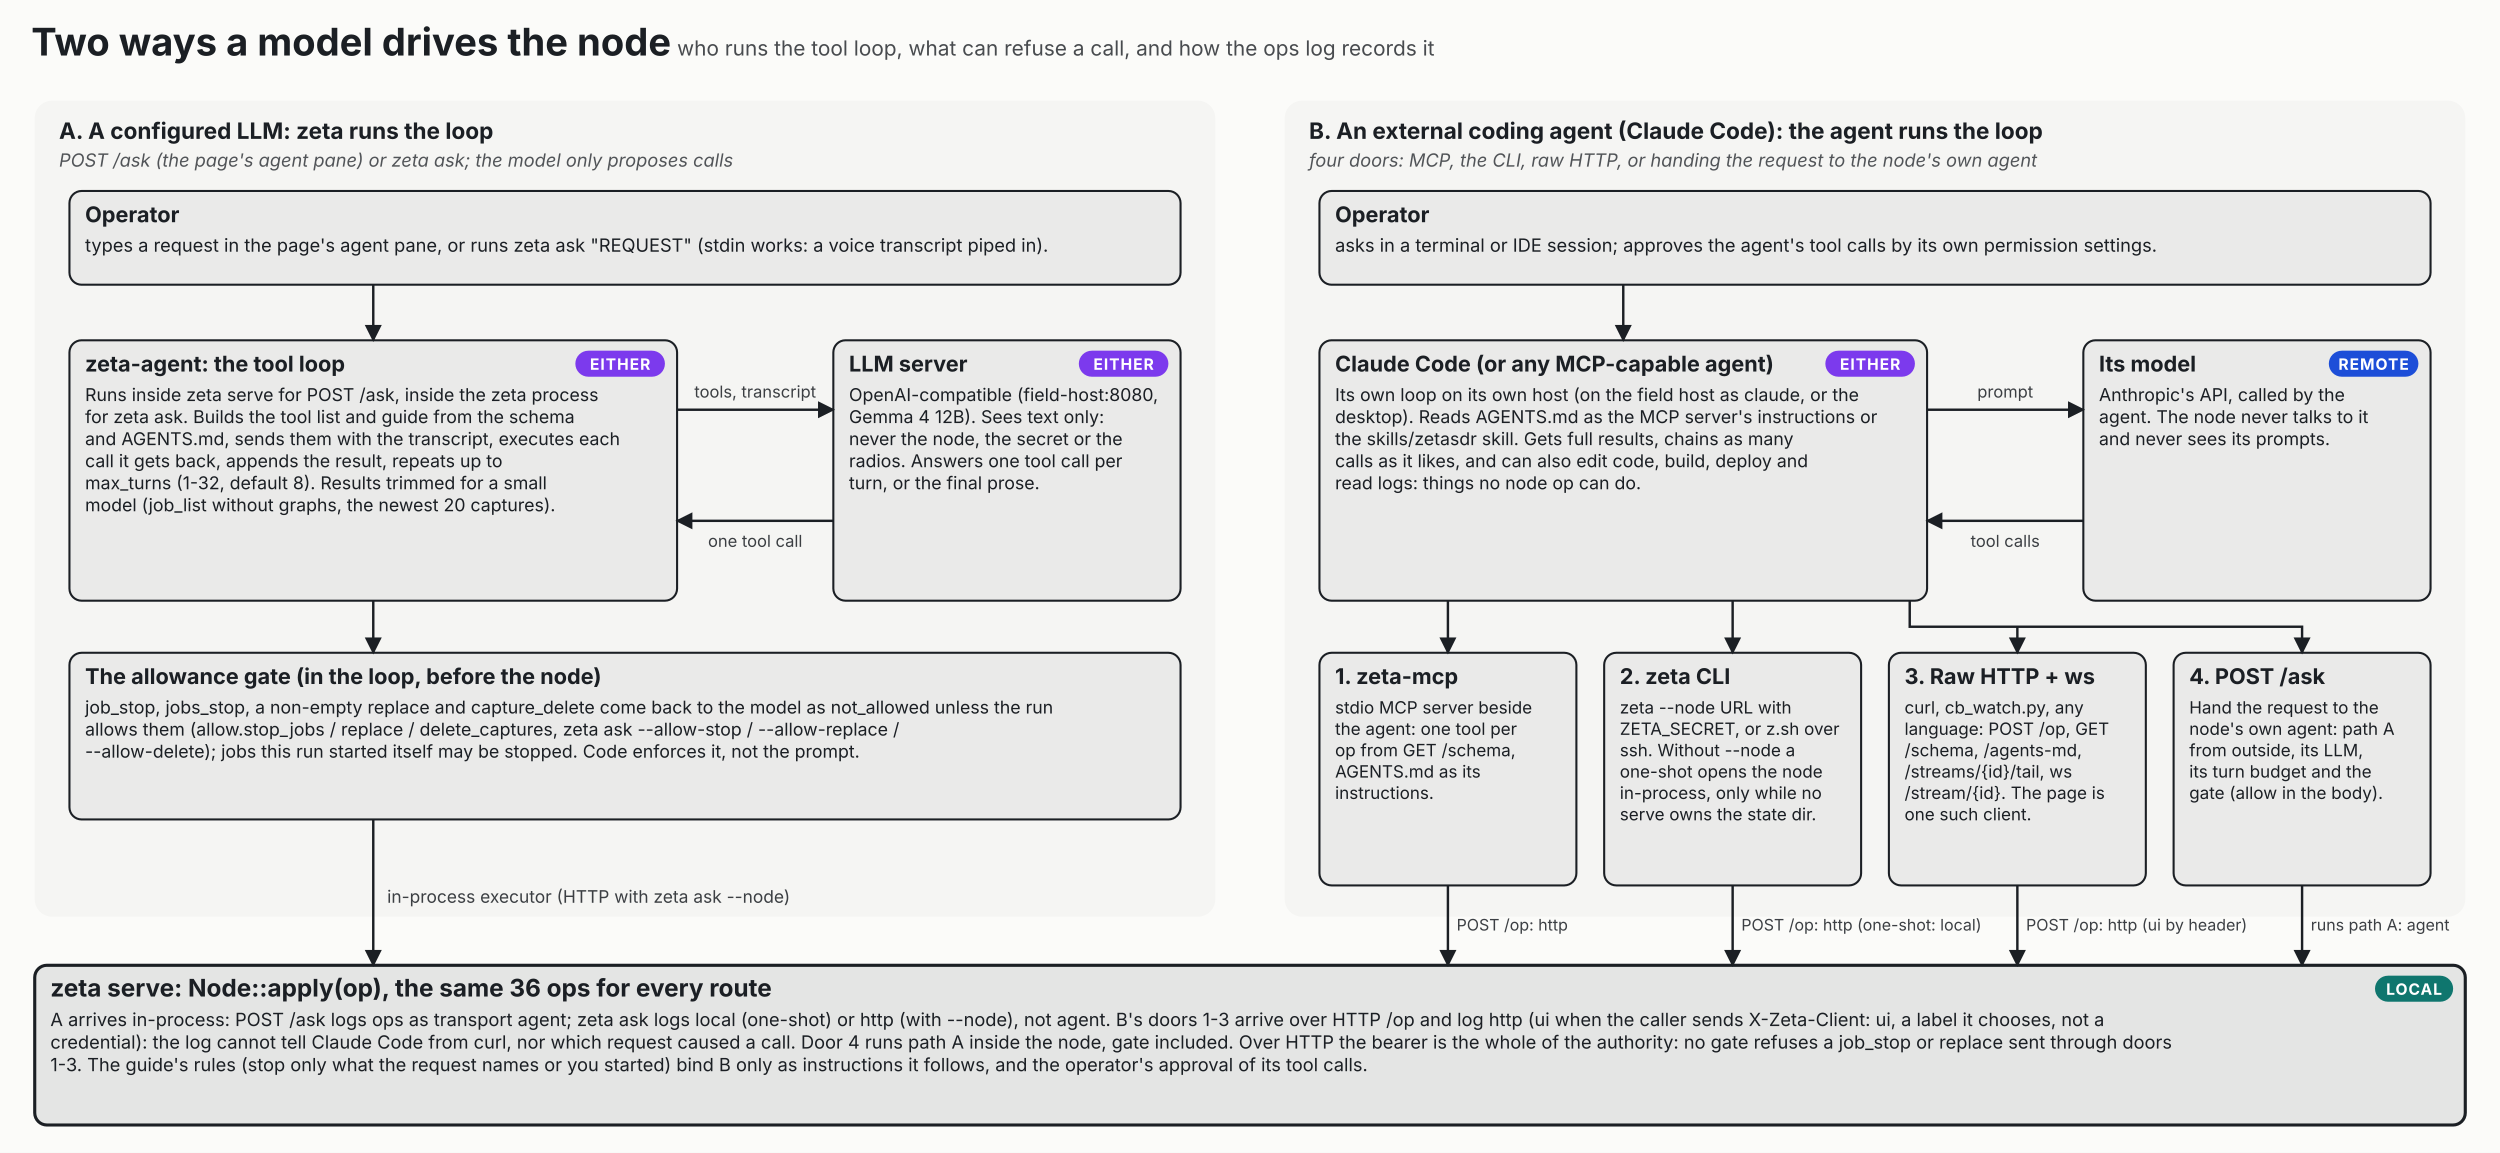
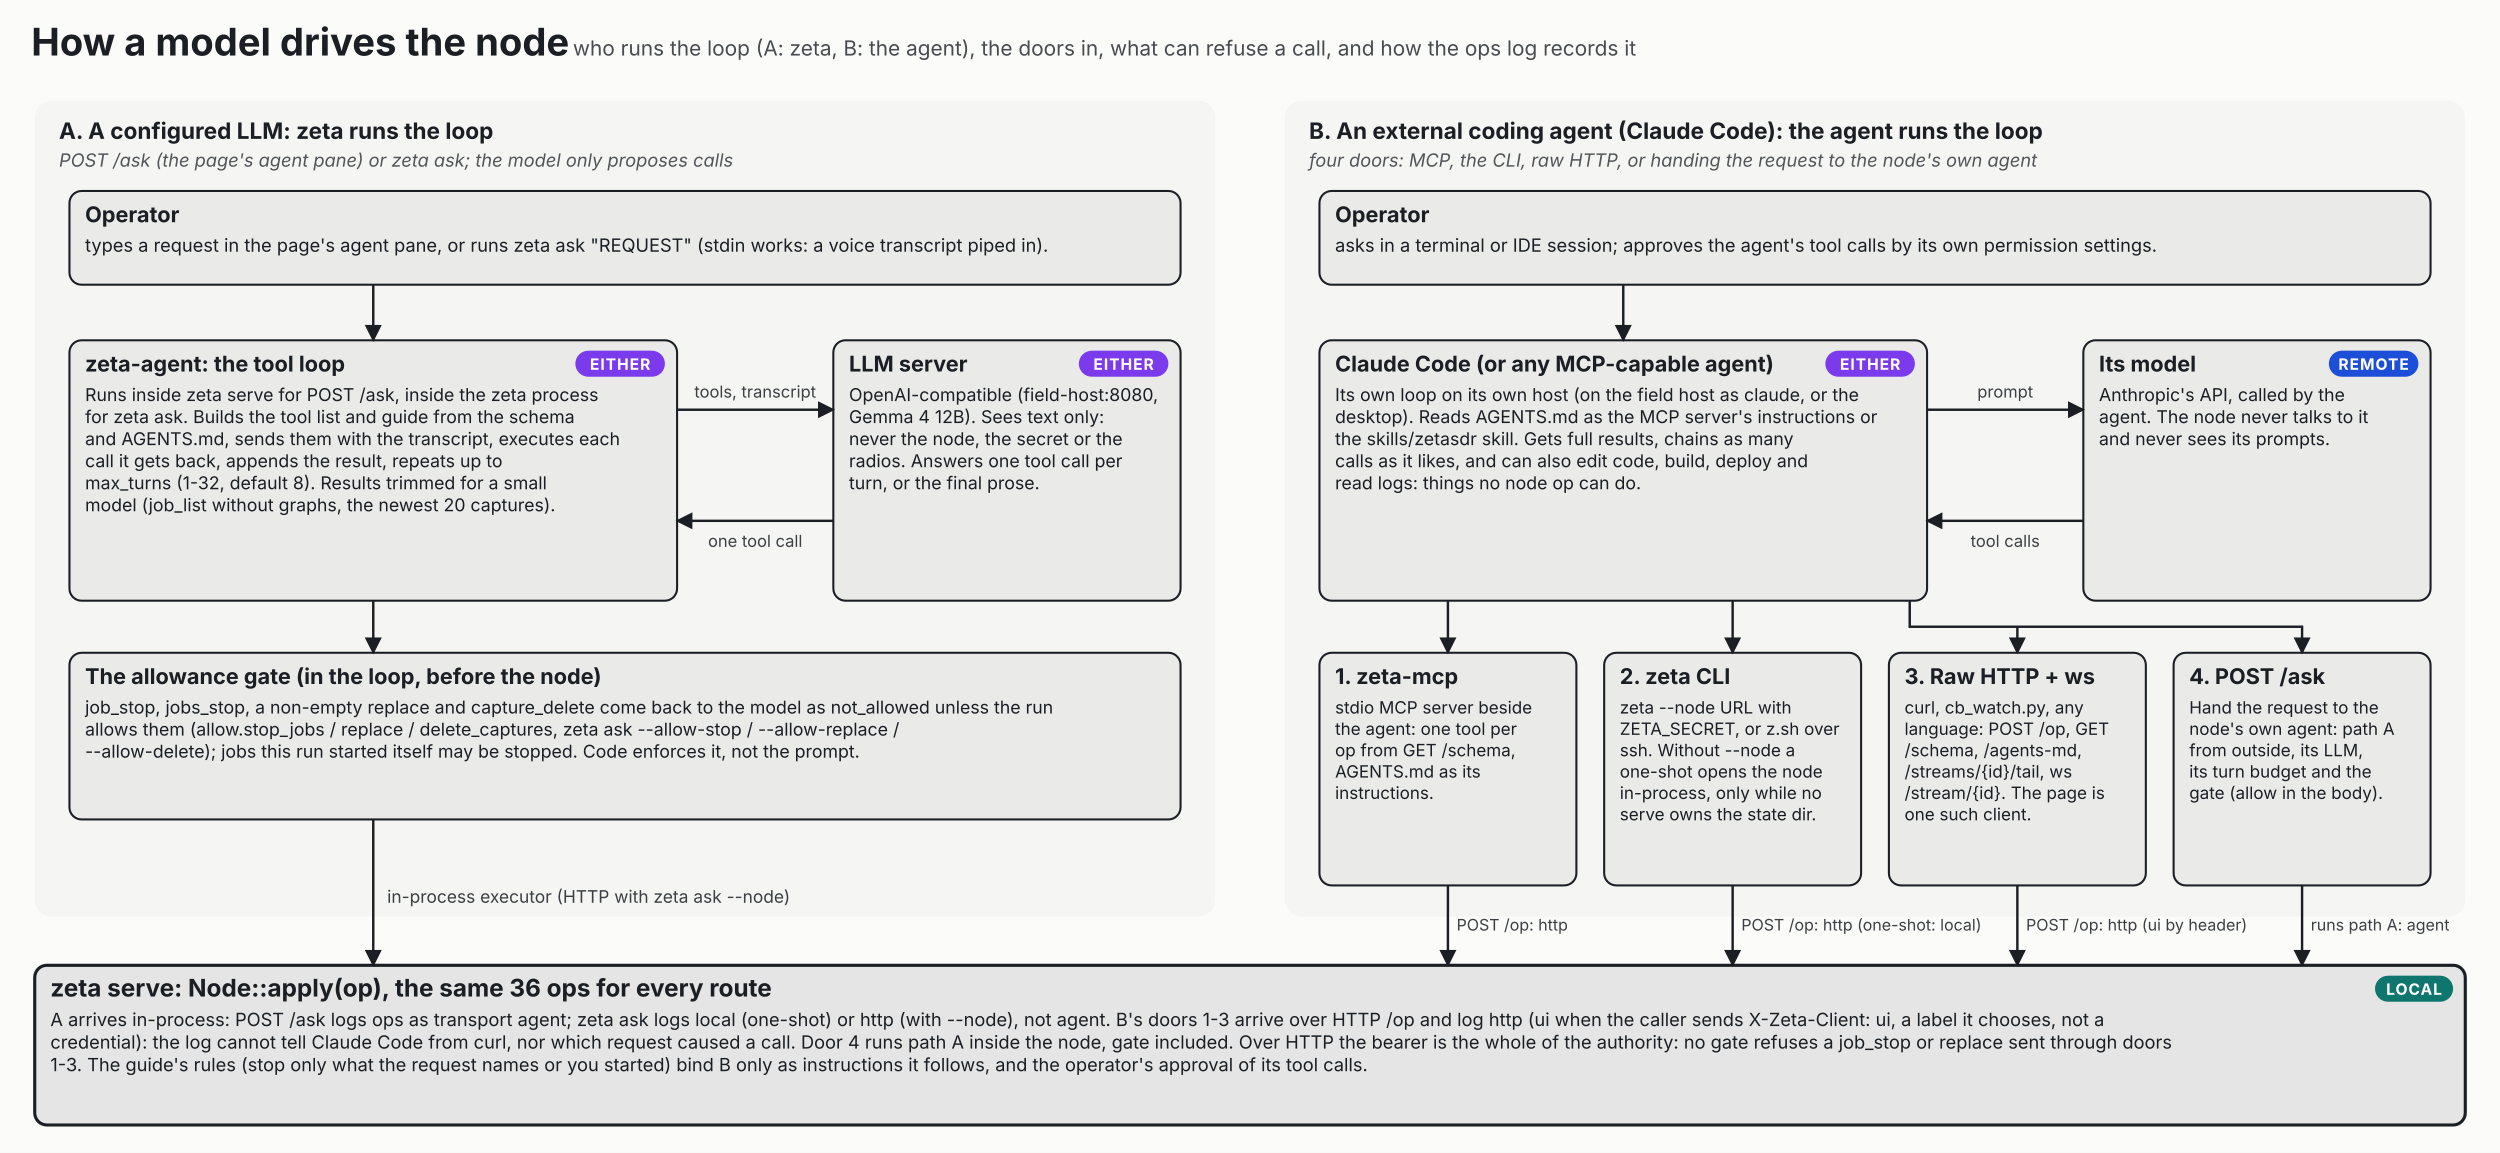
- <svg xmlns="http://www.w3.org/2000/svg" viewBox="0 0 1440 664" width="1440" height="664" role="img" aria-label="Two agent paths: a configured LLM proposes calls that zeta-agent executes behind an allowance gate; an external coding agent runs its own loop and reaches the node through zeta-mcp, the CLI or raw HTTP with no gate, or hands the request to the node's own agent through POST /ask." font-family="Inter, 'Segoe UI', Helvetica, Arial, sans-serif" fill="currentColor" style="color:#1b1f24">
+ <svg xmlns="http://www.w3.org/2000/svg" viewBox="0 0 1440 664" width="1440" height="664" role="img" aria-label="How a model drives the node: a configured LLM proposes calls that zeta-agent executes behind an allowance gate; an external coding agent runs its own loop and reaches the node through zeta-mcp, the CLI or raw HTTP with no gate, or hands the request to the node's own agent through POST /ask." font-family="Inter, 'Segoe UI', Helvetica, Arial, sans-serif" fill="currentColor" style="color:#1b1f24">
  <defs>
    <marker id="arrow" viewBox="0 0 10 10" refX="9" refY="5" markerWidth="7" markerHeight="7" orient="auto-start-reverse">
      <path d="M 0 0 L 10 5 L 0 10 z" fill="currentColor" />
    </marker>
    <marker id="arrow-start" viewBox="0 0 10 10" refX="1" refY="5" markerWidth="7" markerHeight="7" orient="auto-start-reverse">
      <path d="M 10 0 L 0 5 L 10 10 z" fill="currentColor" />
    </marker>
  </defs>
  <rect x="0" y="0" width="1440" height="664" fill="#fbfbf9" />
-   <text x="18" y="32" font-size="22" text-anchor="start" opacity="1" font-weight="700">Two ways a model drives the node</text>
-   <text x="390" y="32" font-size="12" text-anchor="start" opacity="0.8">who runs the tool loop, what can refuse a call, and how the ops log records it</text>
+   <text x="18" y="32" font-size="22" text-anchor="start" opacity="1" font-weight="700">How a model drives the node</text>
+   <text x="330" y="32" font-size="12" text-anchor="start" opacity="0.8">who runs the loop (A: zeta, B: the agent), the doors in, what can refuse a call, and how the ops log records it</text>
  <rect x="20" y="58" width="680" height="470" rx="10" fill="currentColor" fill-opacity="0.025" />
  <text x="34" y="80" font-size="13" text-anchor="start" opacity="1" font-weight="700">A. A configured LLM: zeta runs the loop</text>
  <text x="34" y="96" font-size="10.5" text-anchor="start" opacity="0.75" font-style="italic">POST /ask (the page's agent pane) or zeta ask; the model only proposes calls</text>
  <rect x="740" y="58" width="680" height="470" rx="10" fill="currentColor" fill-opacity="0.025" />
  <text x="754" y="80" font-size="13" text-anchor="start" opacity="1" font-weight="700">B. An external coding agent (Claude Code): the agent runs the loop</text>
  <text x="754" y="96" font-size="10.5" text-anchor="start" opacity="0.75" font-style="italic">four doors: MCP, the CLI, raw HTTP, or handing the request to the node's own agent</text>
  <rect x="40" y="110" width="640" height="54" rx="7" fill="currentColor" fill-opacity="0.05" stroke="currentColor" stroke-width="1.2" />
  <text x="49" y="128" font-size="12.5" font-weight="700">Operator</text>
  <text x="49" y="145" font-size="10.5">
    <tspan x="49" dy="0">types a request in the page's agent pane, or runs zeta ask "REQUEST" (stdin works: a voice transcript piped in).</tspan>
  </text>
  <rect x="40" y="196" width="350" height="150" rx="7" fill="currentColor" fill-opacity="0.05" stroke="currentColor" stroke-width="1.2" />
  <text x="49" y="214" font-size="12.5" font-weight="700">zeta-agent: the tool loop</text>
  <rect x="331.4" y="202" width="51.6" height="15" rx="7.5" fill="#7c3aed" />
  <text x="357.2" y="213" font-size="9" font-weight="700" letter-spacing="0.06em" text-anchor="middle" fill="#ffffff">EITHER</text>
  <text x="49" y="231" font-size="10.2">
    <tspan x="49" dy="0">Runs inside zeta serve for POST /ask, inside the zeta process</tspan>
    <tspan x="49" dy="12.7">for zeta ask. Builds the tool list and guide from the schema</tspan>
    <tspan x="49" dy="12.7">and AGENTS.md, sends them with the transcript, executes each</tspan>
    <tspan x="49" dy="12.7">call it gets back, appends the result, repeats up to</tspan>
    <tspan x="49" dy="12.7">max_turns (1-32, default 8). Results trimmed for a small</tspan>
    <tspan x="49" dy="12.7">model (job_list without graphs, the newest 20 captures).</tspan>
  </text>
  <rect x="480" y="196" width="200" height="150" rx="7" fill="currentColor" fill-opacity="0.05" stroke="currentColor" stroke-width="1.2" />
  <text x="489" y="214" font-size="12.5" font-weight="700">LLM server</text>
  <rect x="621.4" y="202" width="51.6" height="15" rx="7.5" fill="#7c3aed" />
  <text x="647.2" y="213" font-size="9" font-weight="700" letter-spacing="0.06em" text-anchor="middle" fill="#ffffff">EITHER</text>
  <text x="489" y="231" font-size="10.2">
    <tspan x="489" dy="0">OpenAI-compatible (field-host:8080,</tspan>
    <tspan x="489" dy="12.7">Gemma 4 12B). Sees text only:</tspan>
    <tspan x="489" dy="12.7">never the node, the secret or the</tspan>
    <tspan x="489" dy="12.7">radios. Answers one tool call per</tspan>
    <tspan x="489" dy="12.7">turn, or the final prose.</tspan>
  </text>
  <path d="M 390 236 L 480 236" fill="none" stroke="currentColor" stroke-width="1.4" marker-end="url(#arrow)" />
  <text x="435" y="229" font-size="9.5" text-anchor="middle" opacity="0.85">tools, transcript</text>
  <path d="M 480 300 L 390 300" fill="none" stroke="currentColor" stroke-width="1.4" marker-end="url(#arrow)" />
  <text x="435" y="315" font-size="9.5" text-anchor="middle" opacity="0.85">one tool call</text>
  <path d="M 215 164 L 215 196" fill="none" stroke="currentColor" stroke-width="1.4" marker-end="url(#arrow)" />
  <rect x="40" y="376" width="640" height="96" rx="7" fill="currentColor" fill-opacity="0.05" stroke="currentColor" stroke-width="1.2" />
  <text x="49" y="394" font-size="12.5" font-weight="700">The allowance gate (in the loop, before the node)</text>
  <text x="49" y="411" font-size="10.2">
    <tspan x="49" dy="0">job_stop, jobs_stop, a non-empty replace and capture_delete come back to the model as not_allowed unless the run</tspan>
    <tspan x="49" dy="12.7">allows them (allow.stop_jobs / replace / delete_captures, zeta ask --allow-stop / --allow-replace /</tspan>
    <tspan x="49" dy="12.7">--allow-delete); jobs this run started itself may be stopped. Code enforces it, not the prompt.</tspan>
  </text>
  <path d="M 215 346 L 215 376" fill="none" stroke="currentColor" stroke-width="1.4" marker-end="url(#arrow)" />
  <rect x="760" y="110" width="640" height="54" rx="7" fill="currentColor" fill-opacity="0.05" stroke="currentColor" stroke-width="1.2" />
  <text x="769" y="128" font-size="12.5" font-weight="700">Operator</text>
  <text x="769" y="145" font-size="10.5">
    <tspan x="769" dy="0">asks in a terminal or IDE session; approves the agent's tool calls by its own permission settings.</tspan>
  </text>
  <rect x="760" y="196" width="350" height="150" rx="7" fill="currentColor" fill-opacity="0.05" stroke="currentColor" stroke-width="1.2" />
  <text x="769" y="214" font-size="12.5" font-weight="700">Claude Code (or any MCP-capable agent)</text>
  <rect x="1051.4" y="202" width="51.6" height="15" rx="7.5" fill="#7c3aed" />
  <text x="1077.2" y="213" font-size="9" font-weight="700" letter-spacing="0.06em" text-anchor="middle" fill="#ffffff">EITHER</text>
  <text x="769" y="231" font-size="10.2">
    <tspan x="769" dy="0">Its own loop on its own host (on the field host as claude, or the</tspan>
    <tspan x="769" dy="12.7">desktop). Reads AGENTS.md as the MCP server's instructions or</tspan>
    <tspan x="769" dy="12.7">the skills/zetasdr skill. Gets full results, chains as many</tspan>
    <tspan x="769" dy="12.7">calls as it likes, and can also edit code, build, deploy and</tspan>
    <tspan x="769" dy="12.7">read logs: things no node op can do.</tspan>
  </text>
  <rect x="1200" y="196" width="200" height="150" rx="7" fill="currentColor" fill-opacity="0.05" stroke="currentColor" stroke-width="1.2" />
  <text x="1209" y="214" font-size="12.5" font-weight="700">Its model</text>
  <rect x="1341.4" y="202" width="51.6" height="15" rx="7.5" fill="#1d4ed8" />
  <text x="1367.2" y="213" font-size="9" font-weight="700" letter-spacing="0.06em" text-anchor="middle" fill="#ffffff">REMOTE</text>
  <text x="1209" y="231" font-size="10.2">
    <tspan x="1209" dy="0">Anthropic's API, called by the</tspan>
    <tspan x="1209" dy="12.7">agent. The node never talks to it</tspan>
    <tspan x="1209" dy="12.7">and never sees its prompts.</tspan>
  </text>
  <path d="M 1110 236 L 1200 236" fill="none" stroke="currentColor" stroke-width="1.4" marker-end="url(#arrow)" />
  <text x="1155" y="229" font-size="9.5" text-anchor="middle" opacity="0.85">prompt</text>
  <path d="M 1200 300 L 1110 300" fill="none" stroke="currentColor" stroke-width="1.4" marker-end="url(#arrow)" />
  <text x="1155" y="315" font-size="9.5" text-anchor="middle" opacity="0.85">tool calls</text>
  <path d="M 935 164 L 935 196" fill="none" stroke="currentColor" stroke-width="1.4" marker-end="url(#arrow)" />
  <rect x="760" y="376" width="148" height="134" rx="7" fill="currentColor" fill-opacity="0.05" stroke="currentColor" stroke-width="1.2" />
  <text x="769" y="394" font-size="12.5" font-weight="700">1. zeta-mcp</text>
  <text x="769" y="411" font-size="9.8">
    <tspan x="769" dy="0">stdio MCP server beside</tspan>
    <tspan x="769" dy="12.3">the agent: one tool per</tspan>
    <tspan x="769" dy="12.3">op from GET /schema,</tspan>
    <tspan x="769" dy="12.3">AGENTS.md as its</tspan>
    <tspan x="769" dy="12.3">instructions.</tspan>
  </text>
  <rect x="924" y="376" width="148" height="134" rx="7" fill="currentColor" fill-opacity="0.05" stroke="currentColor" stroke-width="1.2" />
  <text x="933" y="394" font-size="12.5" font-weight="700">2. zeta CLI</text>
  <text x="933" y="411" font-size="9.8">
    <tspan x="933" dy="0">zeta --node URL with</tspan>
    <tspan x="933" dy="12.3">ZETA_SECRET, or z.sh over</tspan>
    <tspan x="933" dy="12.3">ssh. Without --node a</tspan>
    <tspan x="933" dy="12.3">one-shot opens the node</tspan>
    <tspan x="933" dy="12.3">in-process, only while no</tspan>
    <tspan x="933" dy="12.3">serve owns the state dir.</tspan>
  </text>
  <rect x="1088" y="376" width="148" height="134" rx="7" fill="currentColor" fill-opacity="0.05" stroke="currentColor" stroke-width="1.2" />
  <text x="1097" y="394" font-size="12.5" font-weight="700">3. Raw HTTP + ws</text>
  <text x="1097" y="411" font-size="9.8">
    <tspan x="1097" dy="0">curl, cb_watch.py, any</tspan>
    <tspan x="1097" dy="12.3">language: POST /op, GET</tspan>
    <tspan x="1097" dy="12.3">/schema, /agents-md,</tspan>
    <tspan x="1097" dy="12.3">/streams/{id}/tail, ws</tspan>
    <tspan x="1097" dy="12.3">/stream/{id}. The page is</tspan>
    <tspan x="1097" dy="12.3">one such client.</tspan>
  </text>
  <rect x="1252" y="376" width="148" height="134" rx="7" fill="currentColor" fill-opacity="0.05" stroke="currentColor" stroke-width="1.2" />
  <text x="1261" y="394" font-size="12.5" font-weight="700">4. POST /ask</text>
  <text x="1261" y="411" font-size="9.8">
    <tspan x="1261" dy="0">Hand the request to the</tspan>
    <tspan x="1261" dy="12.3">node's own agent: path A</tspan>
    <tspan x="1261" dy="12.3">from outside, its LLM,</tspan>
    <tspan x="1261" dy="12.3">its turn budget and the</tspan>
    <tspan x="1261" dy="12.3">gate (allow in the body).</tspan>
  </text>
  <path d="M 834 346 L 834 376" fill="none" stroke="currentColor" stroke-width="1.4" marker-end="url(#arrow)" />
  <path d="M 998 346 L 998 376" fill="none" stroke="currentColor" stroke-width="1.4" marker-end="url(#arrow)" />
  <path d="M 1100 346 L 1100 361 L 1326 361 L 1326 376" fill="none" stroke="currentColor" stroke-width="1.4" marker-end="url(#arrow)" />
  <path d="M 1162 361 L 1162 376" fill="none" stroke="currentColor" stroke-width="1.4" marker-end="url(#arrow)" />
  <rect x="20" y="556" width="1400" height="92" rx="7" fill="currentColor" fill-opacity="0.1" stroke="currentColor" stroke-width="1.8" />
  <text x="29" y="574" font-size="14" font-weight="700">zeta serve: Node::apply(op), the same 36 ops for every route</text>
  <rect x="1368.0" y="562" width="45.0" height="15" rx="7.5" fill="#0f766e" />
  <text x="1390.5" y="573" font-size="9" font-weight="700" letter-spacing="0.06em" text-anchor="middle" fill="#ffffff">LOCAL</text>
  <text x="29" y="591" font-size="10.5">
    <tspan x="29" dy="0">A arrives in-process: POST /ask logs ops as transport agent; zeta ask logs local (one-shot) or http (with --node), not agent. B's doors 1-3 arrive over HTTP /op and log http (ui when the caller sends X-Zeta-Client: ui, a label it chooses, not a</tspan>
    <tspan x="29" dy="13.0">credential): the log cannot tell Claude Code from curl, nor which request caused a call. Door 4 runs path A inside the node, gate included. Over HTTP the bearer is the whole of the authority: no gate refuses a job_stop or replace sent through doors</tspan>
    <tspan x="29" dy="13.0">1-3. The guide's rules (stop only what the request names or you started) bind B only as instructions it follows, and the operator's approval of its tool calls.</tspan>
  </text>
  <path d="M 215 472 L 215 556" fill="none" stroke="currentColor" stroke-width="1.4" marker-end="url(#arrow)" />
  <text x="223" y="520" font-size="10" text-anchor="start" opacity="0.85">in-process executor (HTTP with zeta ask --node)</text>
  <path d="M 834.0 510 L 834.0 556" fill="none" stroke="currentColor" stroke-width="1.4" marker-end="url(#arrow)" />
  <text x="839.0" y="536" font-size="9.2" text-anchor="start" opacity="0.85">POST /op: http</text>
  <path d="M 998.0 510 L 998.0 556" fill="none" stroke="currentColor" stroke-width="1.4" marker-end="url(#arrow)" />
  <text x="1003.0" y="536" font-size="9.2" text-anchor="start" opacity="0.85">POST /op: http (one-shot: local)</text>
  <path d="M 1162.0 510 L 1162.0 556" fill="none" stroke="currentColor" stroke-width="1.4" marker-end="url(#arrow)" />
  <text x="1167.0" y="536" font-size="9.2" text-anchor="start" opacity="0.85">POST /op: http (ui by header)</text>
  <path d="M 1326.0 510 L 1326.0 556" fill="none" stroke="currentColor" stroke-width="1.4" marker-end="url(#arrow)" />
  <text x="1331.0" y="536" font-size="9.2" text-anchor="start" opacity="0.85">runs path A: agent</text>
</svg>
